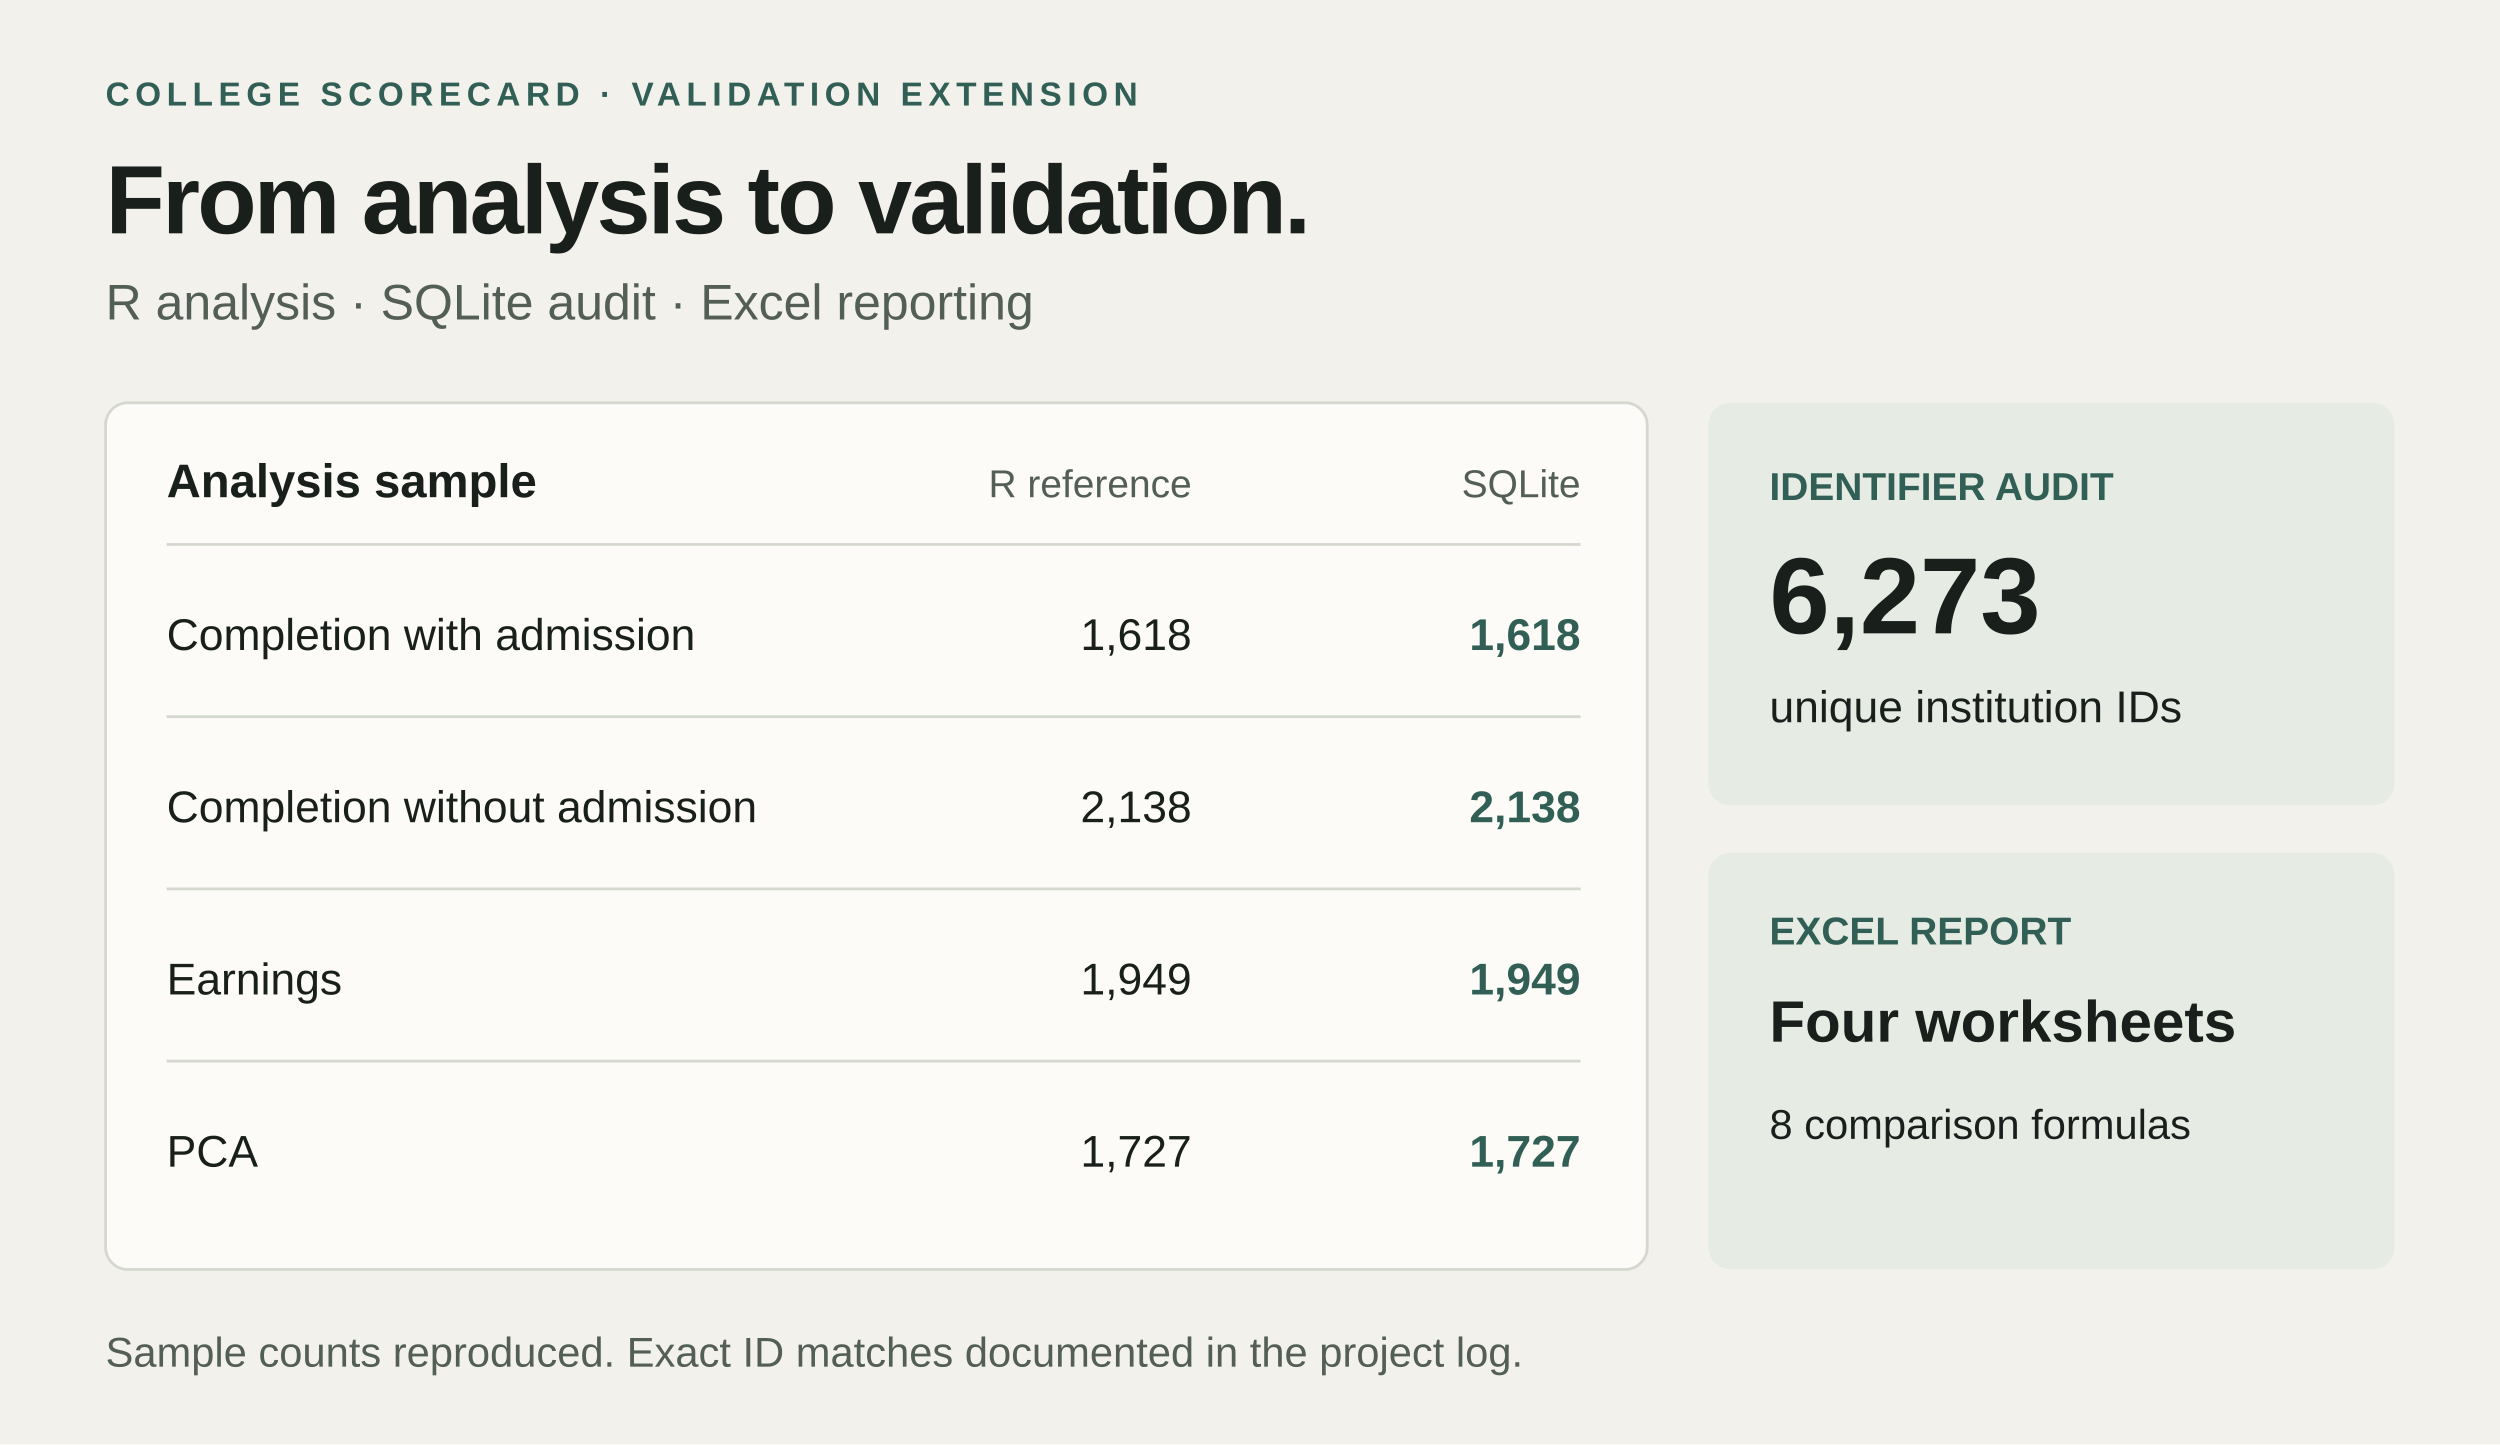
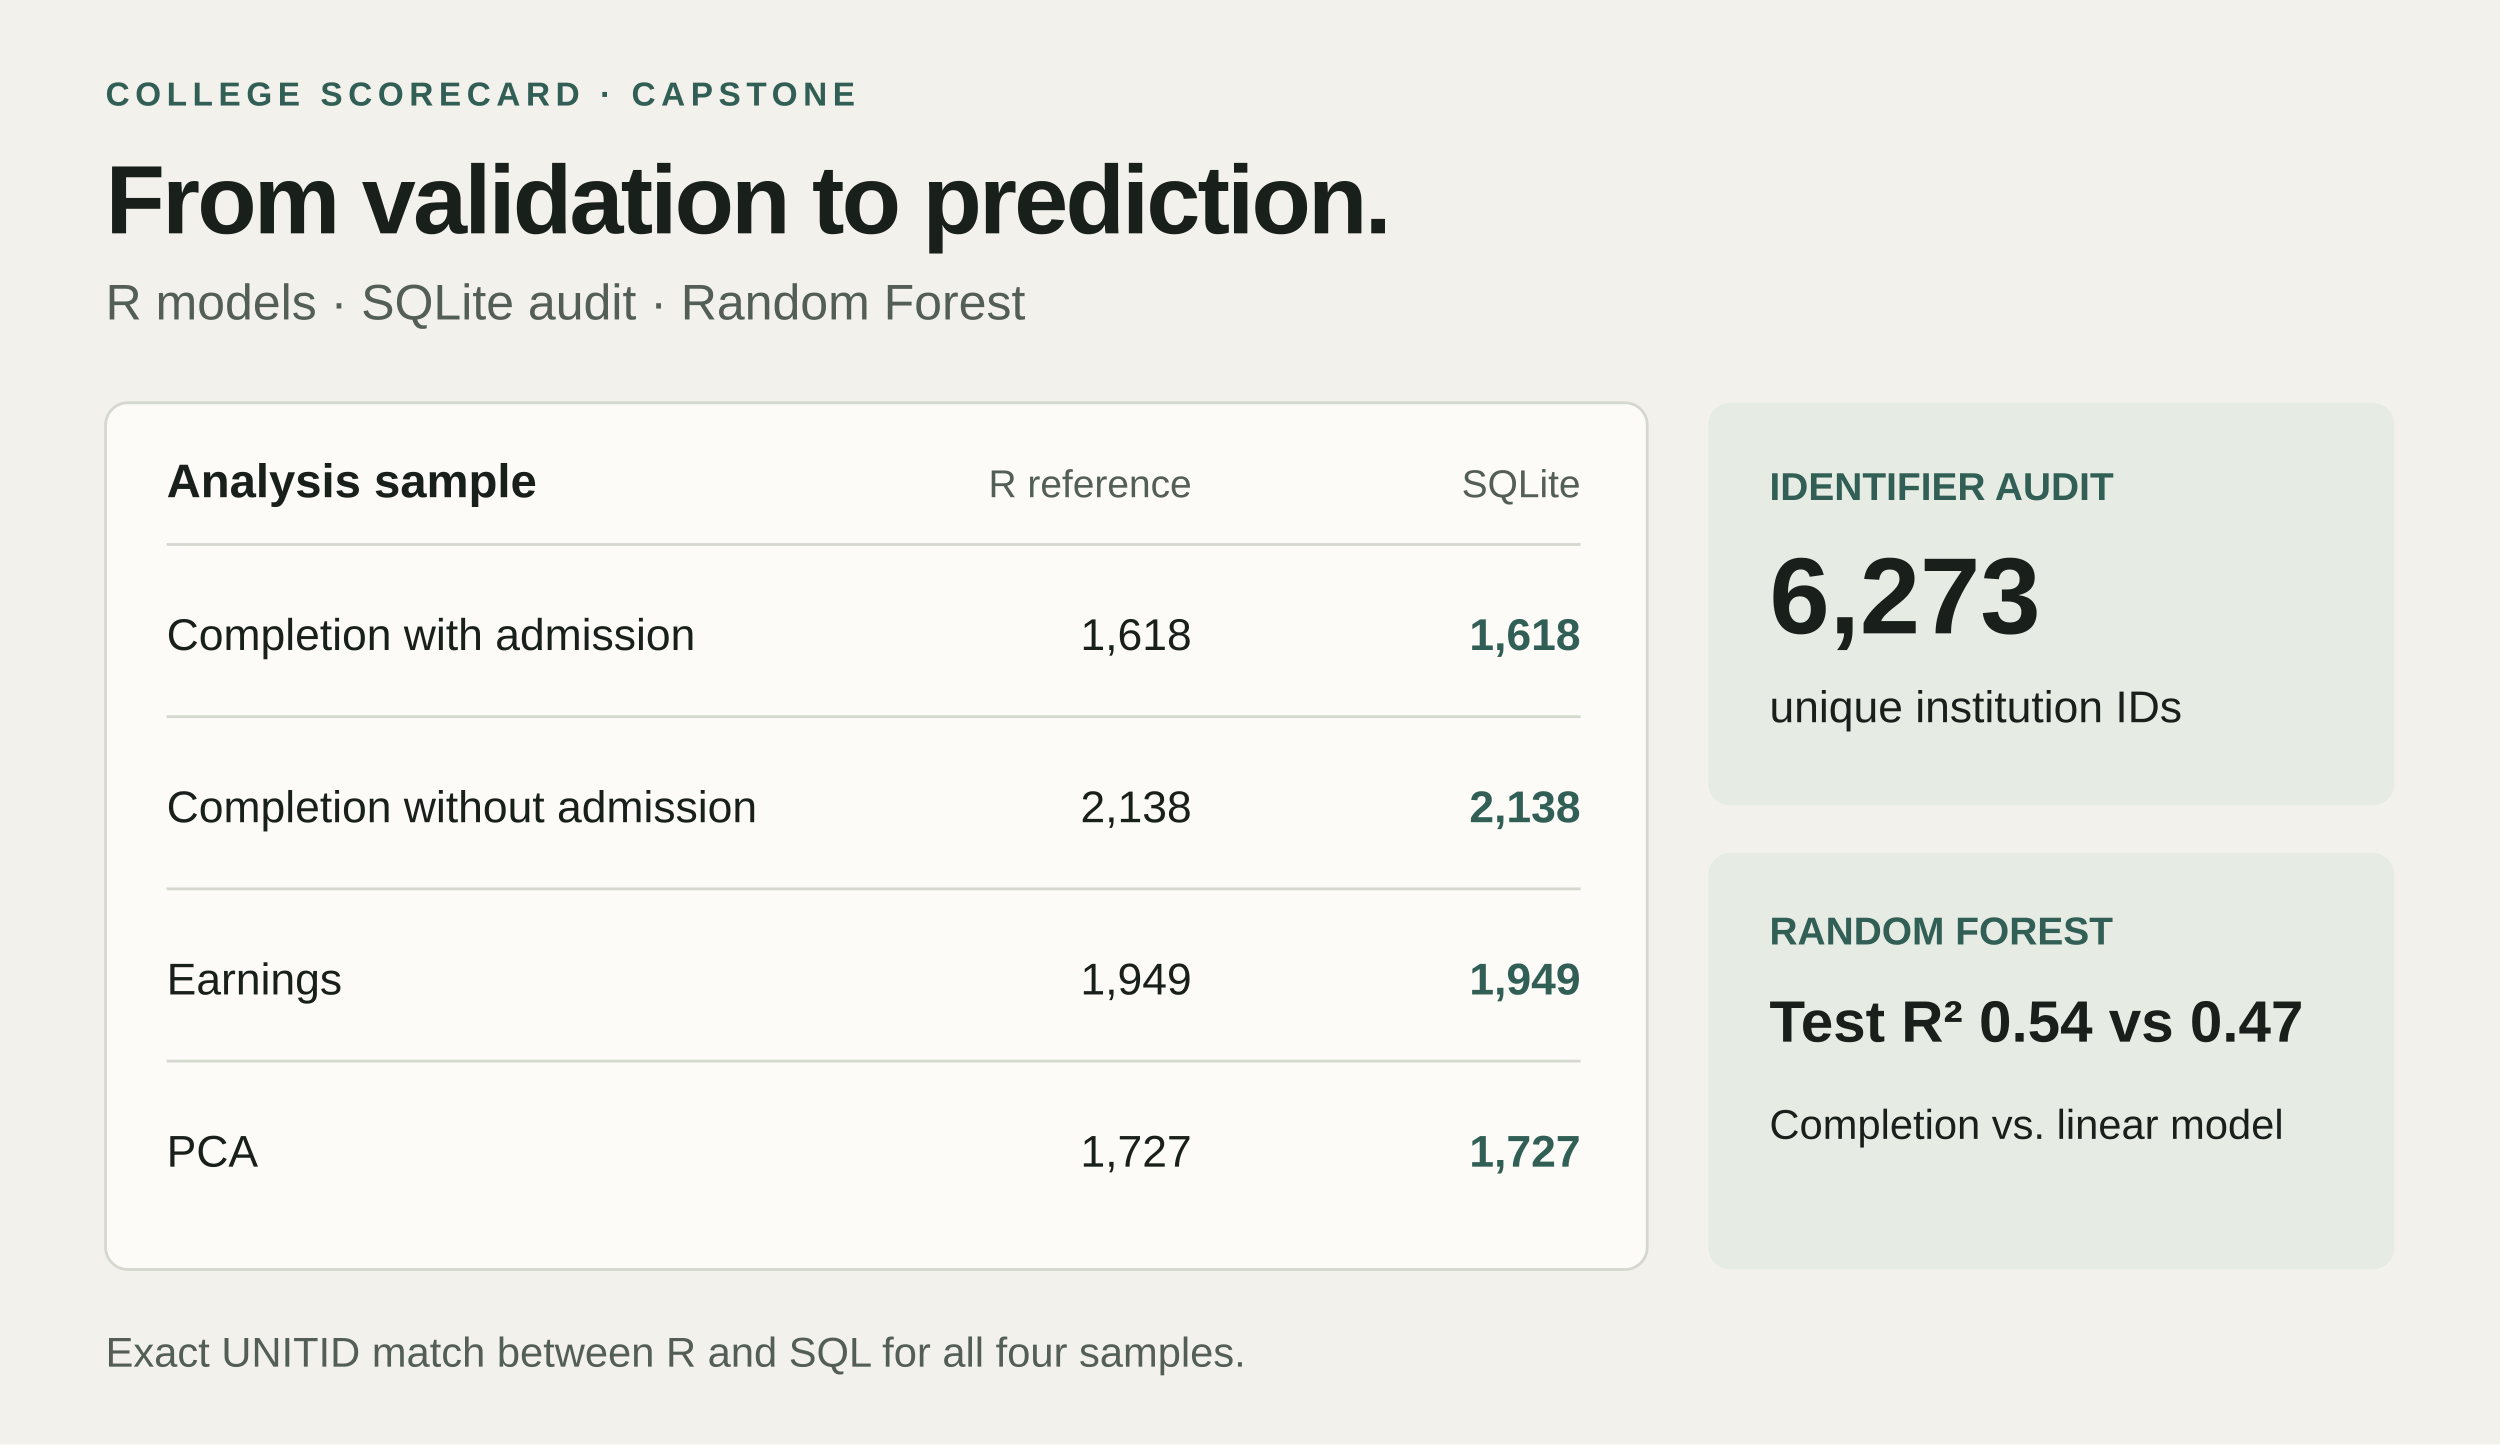
<svg xmlns="http://www.w3.org/2000/svg" width="900" height="520" viewBox="0 0 900 520" role="img" aria-labelledby="title description">
  <rect width="900" height="520" fill="#f3f1eb" />
  <g font-family="Arial, Helvetica, sans-serif" fill="#19201c">
-     <text x="38" y="38" font-size="12" font-weight="700" letter-spacing="2" fill="#315f55">COLLEGE SCORECARD · VALIDATION EXTENSION</text>
-     <text x="38" y="84" font-size="35" font-weight="700" letter-spacing="-1">From analysis to validation.</text>
-     <text x="38" y="115" font-size="18" fill="#535e56">R analysis · SQLite audit · Excel reporting</text>
+     <text x="38" y="38" font-size="12" font-weight="700" letter-spacing="2" fill="#315f55">COLLEGE SCORECARD · CAPSTONE</text>
+     <text x="38" y="84" font-size="35" font-weight="700" letter-spacing="-1">From validation to prediction.</text>
+     <text x="38" y="115" font-size="18" fill="#535e56">R models · SQLite audit · Random Forest</text>
    <rect x="38" y="145" width="555" height="312" rx="8" fill="#fcfbf7" stroke="#d4d8ce" />
    <text x="60" y="179" font-size="17" font-weight="700">Analysis sample</text>
    <text x="429" y="179" text-anchor="end" font-size="14" fill="#535e56">R reference</text>
    <text x="569" y="179" text-anchor="end" font-size="14" fill="#535e56">SQLite</text>
    <path d="M60 196H569 M60 258H569 M60 320H569 M60 382H569" stroke="#d4d8ce" />
    <g font-size="16">
      <text x="60" y="234">Completion with admission</text>
      <text x="429" y="234" text-anchor="end">1,618</text>
      <text x="569" y="234" text-anchor="end" font-weight="700" fill="#315f55">1,618</text>
      <text x="60" y="296">Completion without admission</text>
      <text x="429" y="296" text-anchor="end">2,138</text>
      <text x="569" y="296" text-anchor="end" font-weight="700" fill="#315f55">2,138</text>
      <text x="60" y="358">Earnings</text>
      <text x="429" y="358" text-anchor="end">1,949</text>
      <text x="569" y="358" text-anchor="end" font-weight="700" fill="#315f55">1,949</text>
      <text x="60" y="420">PCA</text>
      <text x="429" y="420" text-anchor="end">1,727</text>
      <text x="569" y="420" text-anchor="end" font-weight="700" fill="#315f55">1,727</text>
    </g>
    <rect x="615" y="145" width="247" height="145" rx="8" fill="#e6ece4" />
    <text x="637" y="180" font-size="14" font-weight="700" fill="#315f55">IDENTIFIER AUDIT</text>
    <text x="637" y="228" font-size="39" font-weight="700">6,273</text>
    <text x="637" y="260" font-size="16">unique institution IDs</text>
    <rect x="615" y="307" width="247" height="150" rx="8" fill="#e6ece4" />
-     <text x="637" y="340" font-size="14" font-weight="700" fill="#315f55">EXCEL REPORT</text>
-     <text x="637" y="375" font-size="21" font-weight="700">Four worksheets</text>
-     <text x="637" y="410" font-size="15">8 comparison formulas</text>
-     <text x="38" y="492" font-size="15" fill="#535e56">Sample counts reproduced. Exact ID matches documented in the project log.</text>
+     <text x="637" y="340" font-size="14" font-weight="700" fill="#315f55">RANDOM FOREST</text>
+     <text x="637" y="375" font-size="21" font-weight="700">Test R² 0.54 vs 0.47</text>
+     <text x="637" y="410" font-size="15">Completion vs. linear model</text>
+     <text x="38" y="492" font-size="15" fill="#535e56">Exact UNITID match between R and SQL for all four samples.</text>
  </g>
</svg>
